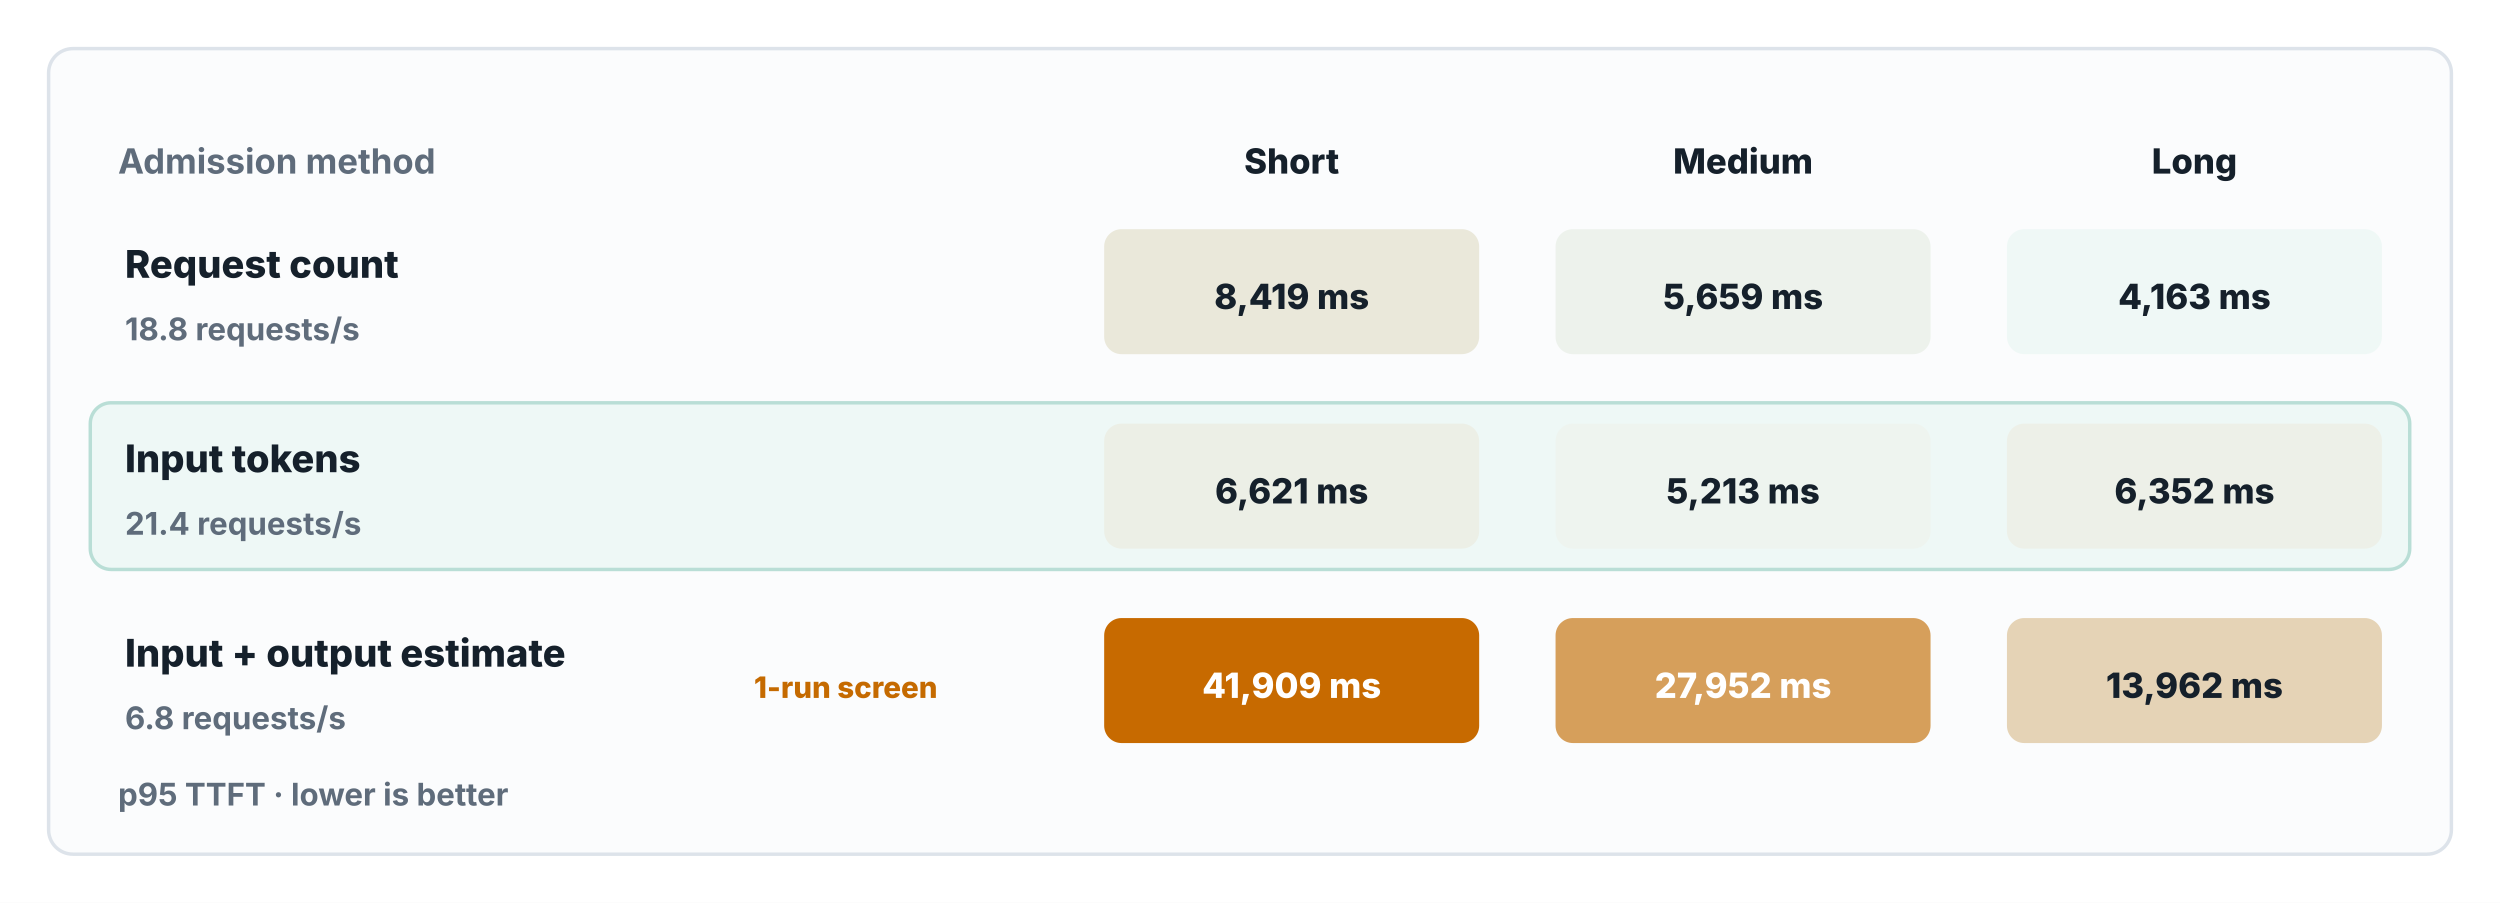
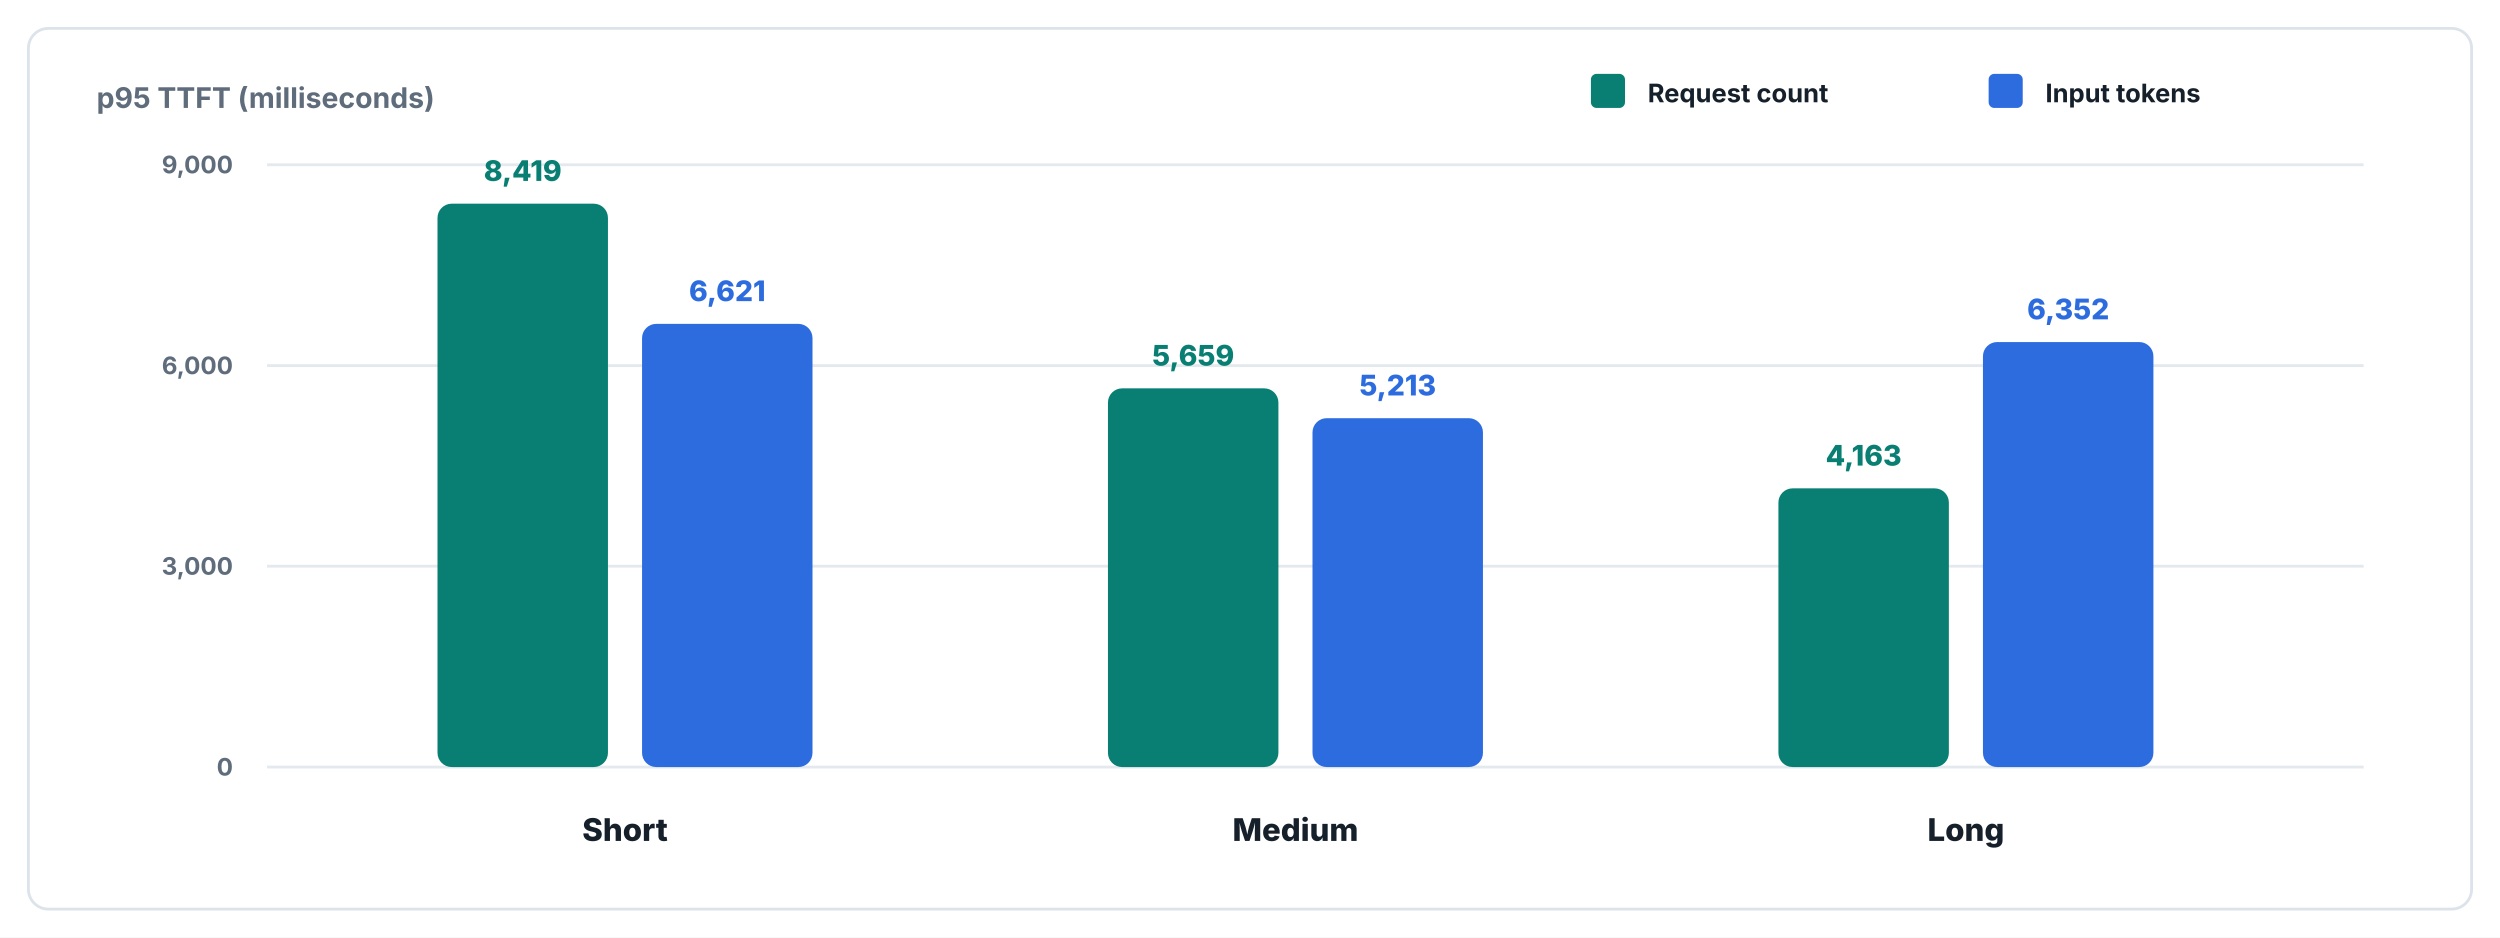
- <svg xmlns="http://www.w3.org/2000/svg" width="720" height="260" viewBox="0 0 720 260" role="img" aria-label="Request-size calibration compares p95 first-token latency for request count, exact input tokens, and an input-plus-output estimate across short, medium, and long prompts.">
+ <svg xmlns="http://www.w3.org/2000/svg" width="880" height="330" viewBox="0 0 880 330" role="img" aria-label="Grouped bars compare request-count and input-token admission p95 first-token latency for short, medium, and long prompts. Input-token admission was lower for short and medium prompts; request-count admission was lower for long prompts.">
  <style>text{font-family:system-ui,-apple-system,sans-serif}</style>
-   <rect width="720" height="260" fill="#ffffff" />
-   <rect x="14" y="14" width="692" height="232" rx="7" fill="#fbfcfd" stroke="#dde3ea" />
-   <text x="34.0" y="50.0" fill="#5f6c7b" font-size="10" font-weight="750" text-anchor="start">Admission method</text>
-   <text x="372.0" y="50.0" fill="#15202b" font-size="10" font-weight="780" text-anchor="middle">Short</text>
-   <text x="502.0" y="50.0" fill="#15202b" font-size="10" font-weight="780" text-anchor="middle">Medium</text>
-   <text x="632.0" y="50.0" fill="#15202b" font-size="10" font-weight="780" text-anchor="middle">Long</text>
-   <text x="36.0" y="80.0" fill="#15202b" font-size="11" font-weight="800" text-anchor="start">Request count</text>
-   <text x="36.0" y="98.0" fill="#5f6c7b" font-size="9" font-weight="650" text-anchor="start">18.8 requests/s</text>
-   <rect x="318" y="66" width="108" height="36" rx="5" fill="rgb(234,232,218)" />
-   <text x="372.0" y="89.0" fill="#15202b" font-size="10" font-weight="800" text-anchor="middle">8,419 ms</text>
-   <rect x="448" y="66" width="108" height="36" rx="5" fill="rgb(237,242,236)" />
-   <text x="502.0" y="89.0" fill="#15202b" font-size="10" font-weight="800" text-anchor="middle">5,659 ms</text>
-   <rect x="578" y="66" width="108" height="36" rx="5" fill="rgb(239,248,246)" />
-   <text x="632.0" y="89.0" fill="#15202b" font-size="10" font-weight="800" text-anchor="middle">4,163 ms</text>
-   <rect x="26" y="116" width="668" height="48" rx="6" fill="#eef8f6" stroke="#b9ded6" />
-   <text x="36.0" y="136.0" fill="#15202b" font-size="11" font-weight="800" text-anchor="start">Input tokens</text>
-   <text x="36.0" y="154.0" fill="#5f6c7b" font-size="9" font-weight="650" text-anchor="start">21.4 requests/s</text>
-   <rect x="318" y="122" width="108" height="36" rx="5" fill="rgb(236,239,230)" />
-   <text x="372.0" y="145.0" fill="#15202b" font-size="10" font-weight="800" text-anchor="middle">6,621 ms</text>
-   <rect x="448" y="122" width="108" height="36" rx="5" fill="rgb(238,244,239)" />
-   <text x="502.0" y="145.0" fill="#15202b" font-size="10" font-weight="800" text-anchor="middle">5,213 ms</text>
-   <rect x="578" y="122" width="108" height="36" rx="5" fill="rgb(237,240,232)" />
-   <text x="632.0" y="145.0" fill="#15202b" font-size="10" font-weight="800" text-anchor="middle">6,352 ms</text>
-   <text x="36.0" y="192.0" fill="#15202b" font-size="11" font-weight="800" text-anchor="start">Input + output estimate</text>
-   <text x="36.0" y="210.0" fill="#5f6c7b" font-size="9" font-weight="650" text-anchor="start">6.8 requests/s</text>
-   <text x="270.0" y="201.0" fill="#c56a00" font-size="8.5" font-weight="800" text-anchor="end">1-run screen</text>
-   <rect x="318" y="178" width="108" height="36" rx="5" fill="rgb(199,106,0)" />
-   <text x="372.0" y="201.0" fill="#ffffff" font-size="10" font-weight="800" text-anchor="middle">41,909 ms</text>
-   <rect x="448" y="178" width="108" height="36" rx="5" fill="rgb(214,159,91)" />
-   <text x="502.0" y="201.0" fill="#ffffff" font-size="10" font-weight="800" text-anchor="middle">27,952 ms</text>
-   <rect x="578" y="178" width="108" height="36" rx="5" fill="rgb(229,211,182)" />
-   <text x="632.0" y="201.0" fill="#15202b" font-size="10" font-weight="800" text-anchor="middle">13,962 ms</text>
-   <text x="34.0" y="232.0" fill="#5f6c7b" font-size="9" font-weight="700" text-anchor="start">p95 TTFT · lower is better</text>
+   <rect width="880" height="330" fill="#ffffff" />
+   <rect x="10" y="10" width="860" height="310" rx="7" fill="#ffffff" stroke="#dde3ea" />
+   <text x="34.0" y="38.0" fill="#5f6c7b" font-size="10" font-weight="700" text-anchor="start">p95 TTFT (milliseconds)</text>
+   <rect x="560" y="26" width="12" height="12" rx="2" fill="#087f72" />
+   <text x="580.0" y="36.0" fill="#15202b" font-size="9" font-weight="700" text-anchor="start">Request count</text>
+   <rect x="700" y="26" width="12" height="12" rx="2" fill="#2d6cdf" />
+   <text x="720.0" y="36.0" fill="#15202b" font-size="9" font-weight="700" text-anchor="start">Input tokens</text>
+   <line x1="94.0" y1="270.0" x2="832.0" y2="270.0" stroke="#e4e9ee" />
+   <text x="82.0" y="273.0" fill="#5f6c7b" font-size="8.5" font-weight="650" text-anchor="end">0</text>
+   <line x1="94.0" y1="199.3" x2="832.0" y2="199.3" stroke="#e4e9ee" />
+   <text x="82.0" y="202.3" fill="#5f6c7b" font-size="8.5" font-weight="650" text-anchor="end">3,000</text>
+   <line x1="94.0" y1="128.7" x2="832.0" y2="128.7" stroke="#e4e9ee" />
+   <text x="82.0" y="131.7" fill="#5f6c7b" font-size="8.5" font-weight="650" text-anchor="end">6,000</text>
+   <line x1="94.0" y1="58.0" x2="832.0" y2="58.0" stroke="#e4e9ee" />
+   <text x="82.0" y="61.0" fill="#5f6c7b" font-size="8.5" font-weight="650" text-anchor="end">9,000</text>
+   <rect x="154.0" y="71.7" width="60.0" height="198.3" rx="5" fill="#087f72" />
+   <text x="184.0" y="63.7" fill="#087f72" font-size="10" font-weight="800" text-anchor="middle">8,419</text>
+   <rect x="226.0" y="114.0" width="60.0" height="156.0" rx="5" fill="#2d6cdf" />
+   <text x="256.0" y="106.0" fill="#2d6cdf" font-size="10" font-weight="800" text-anchor="middle">6,621</text>
+   <text x="220.0" y="296.0" fill="#15202b" font-size="11" font-weight="800" text-anchor="middle">Short</text>
+   <rect x="390.0" y="136.7" width="60.0" height="133.3" rx="5" fill="#087f72" />
+   <text x="420.0" y="128.7" fill="#087f72" font-size="10" font-weight="800" text-anchor="middle">5,659</text>
+   <rect x="462.0" y="147.2" width="60.0" height="122.8" rx="5" fill="#2d6cdf" />
+   <text x="492.0" y="139.2" fill="#2d6cdf" font-size="10" font-weight="800" text-anchor="middle">5,213</text>
+   <text x="456.0" y="296.0" fill="#15202b" font-size="11" font-weight="800" text-anchor="middle">Medium</text>
+   <rect x="626.0" y="171.9" width="60.0" height="98.1" rx="5" fill="#087f72" />
+   <text x="656.0" y="163.9" fill="#087f72" font-size="10" font-weight="800" text-anchor="middle">4,163</text>
+   <rect x="698.0" y="120.4" width="60.0" height="149.6" rx="5" fill="#2d6cdf" />
+   <text x="728.0" y="112.4" fill="#2d6cdf" font-size="10" font-weight="800" text-anchor="middle">6,352</text>
+   <text x="692.0" y="296.0" fill="#15202b" font-size="11" font-weight="800" text-anchor="middle">Long</text>
</svg>
